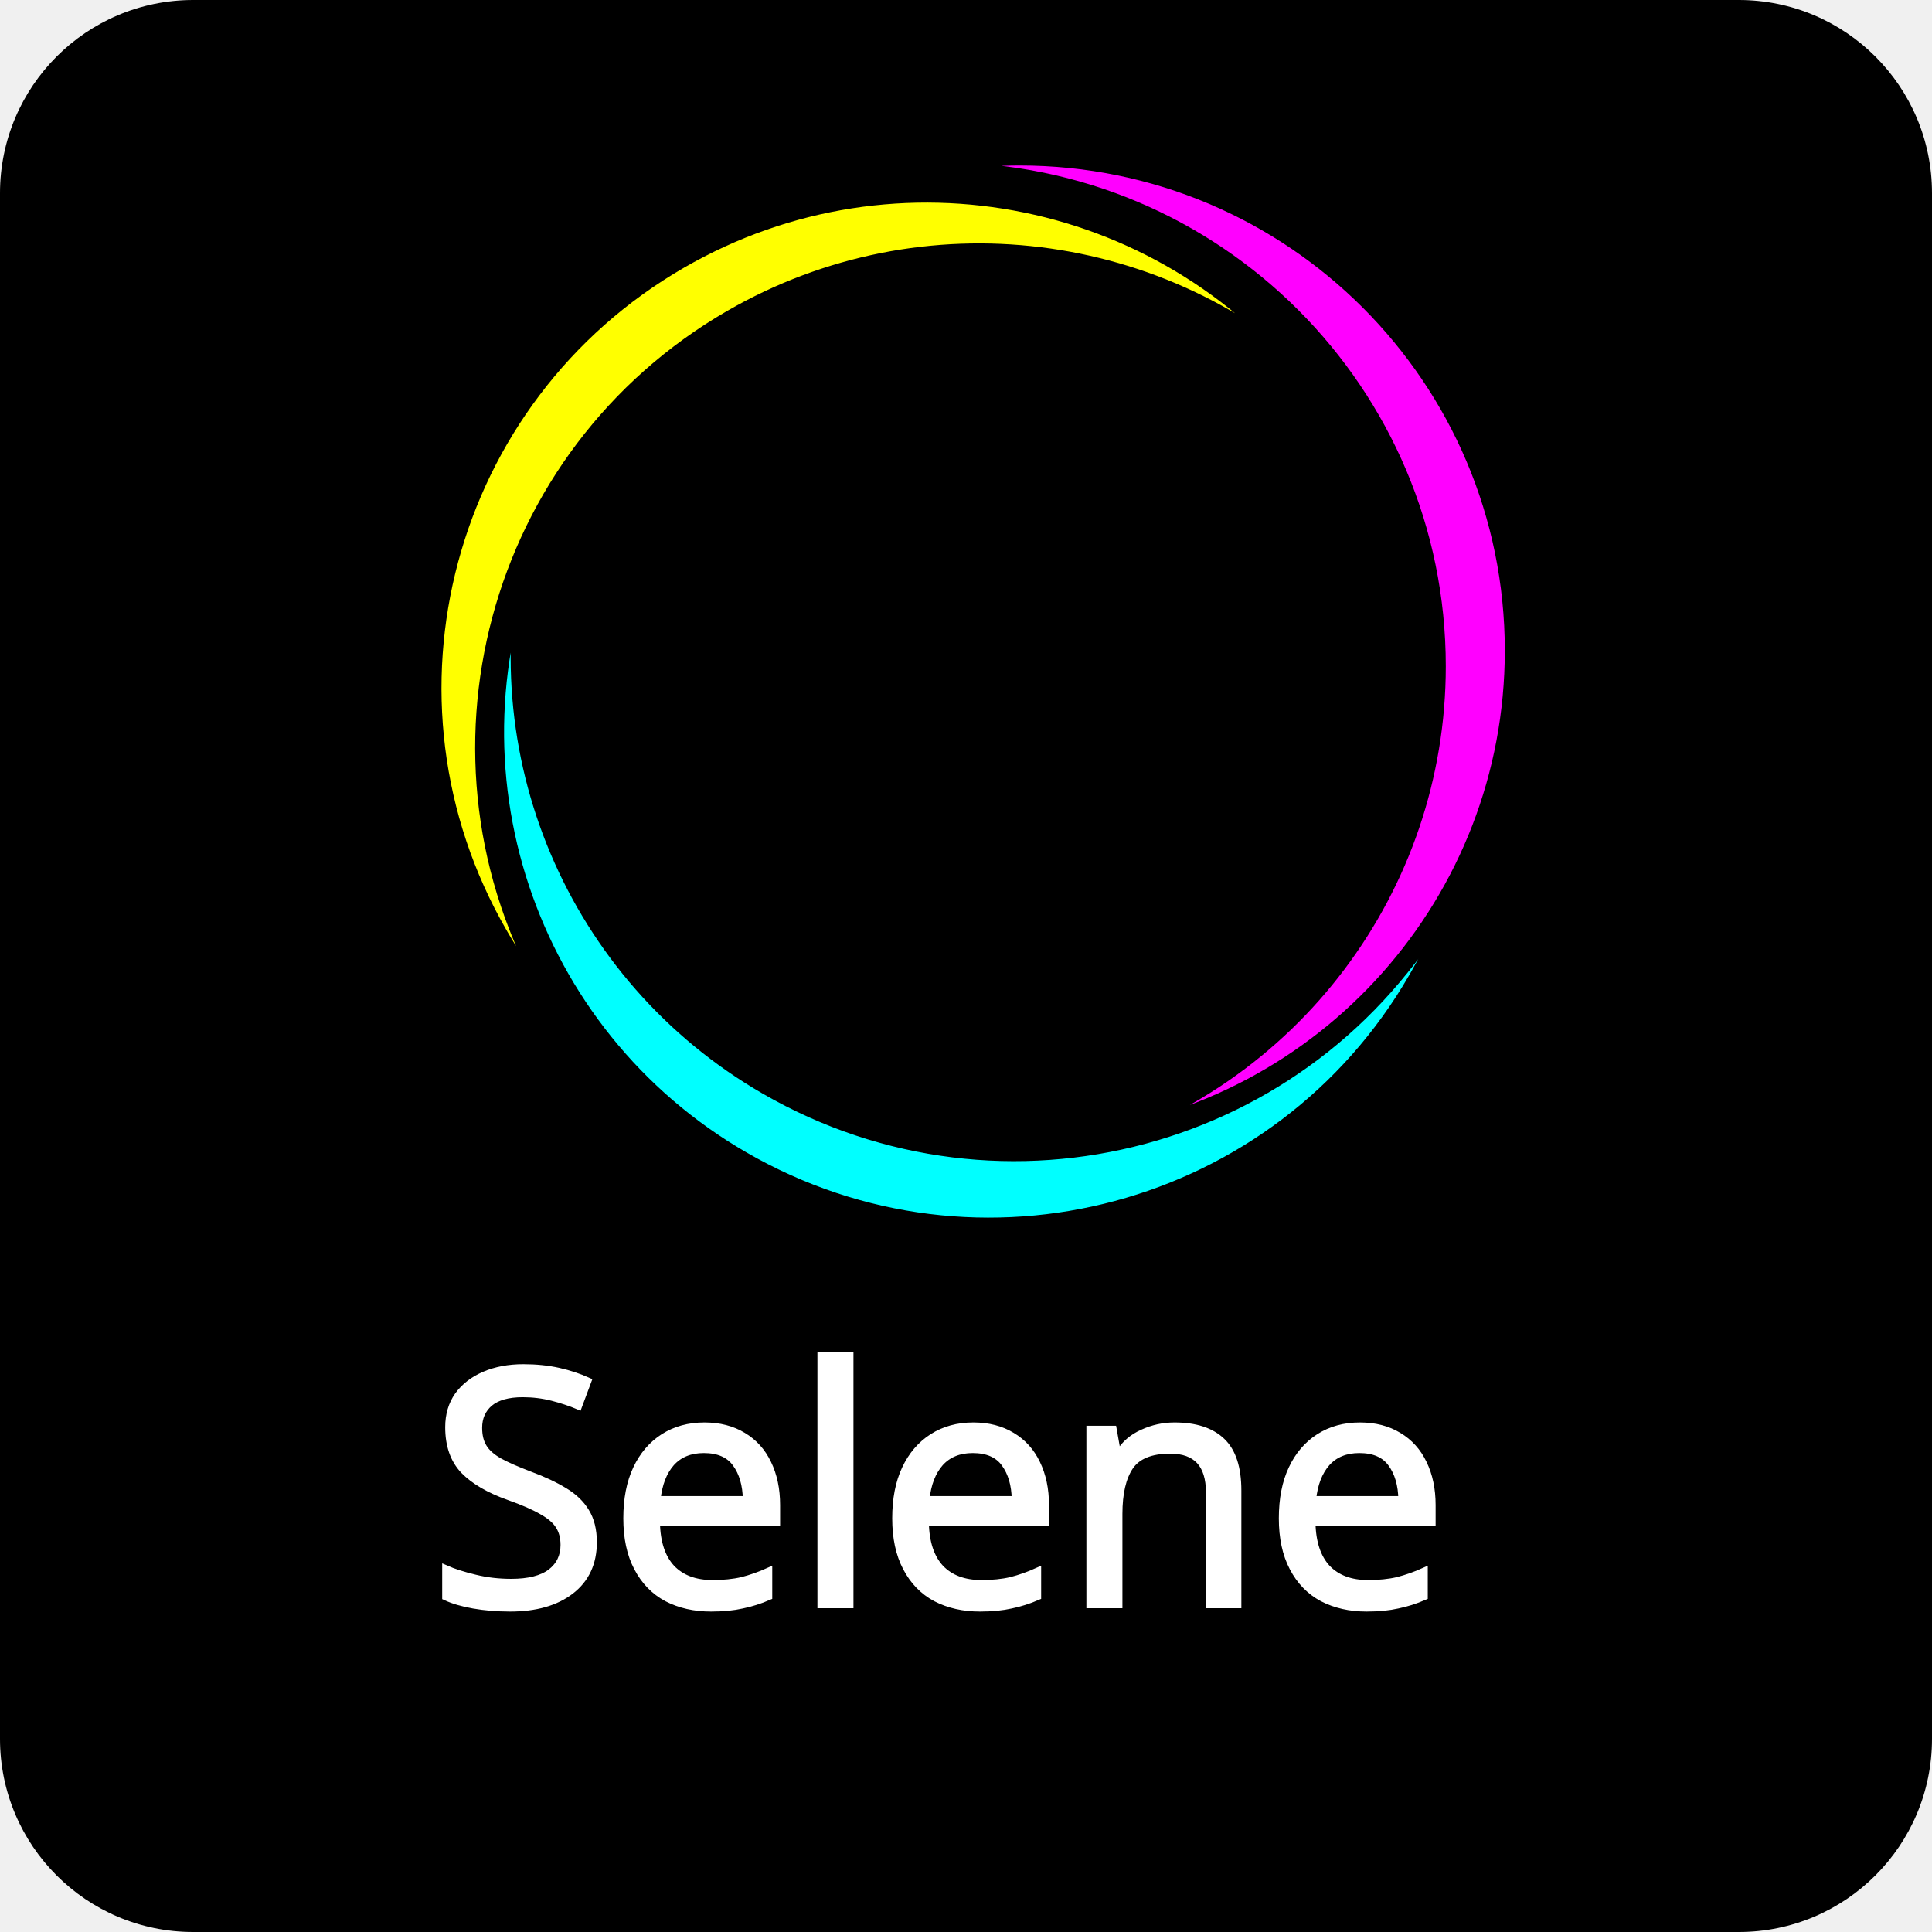
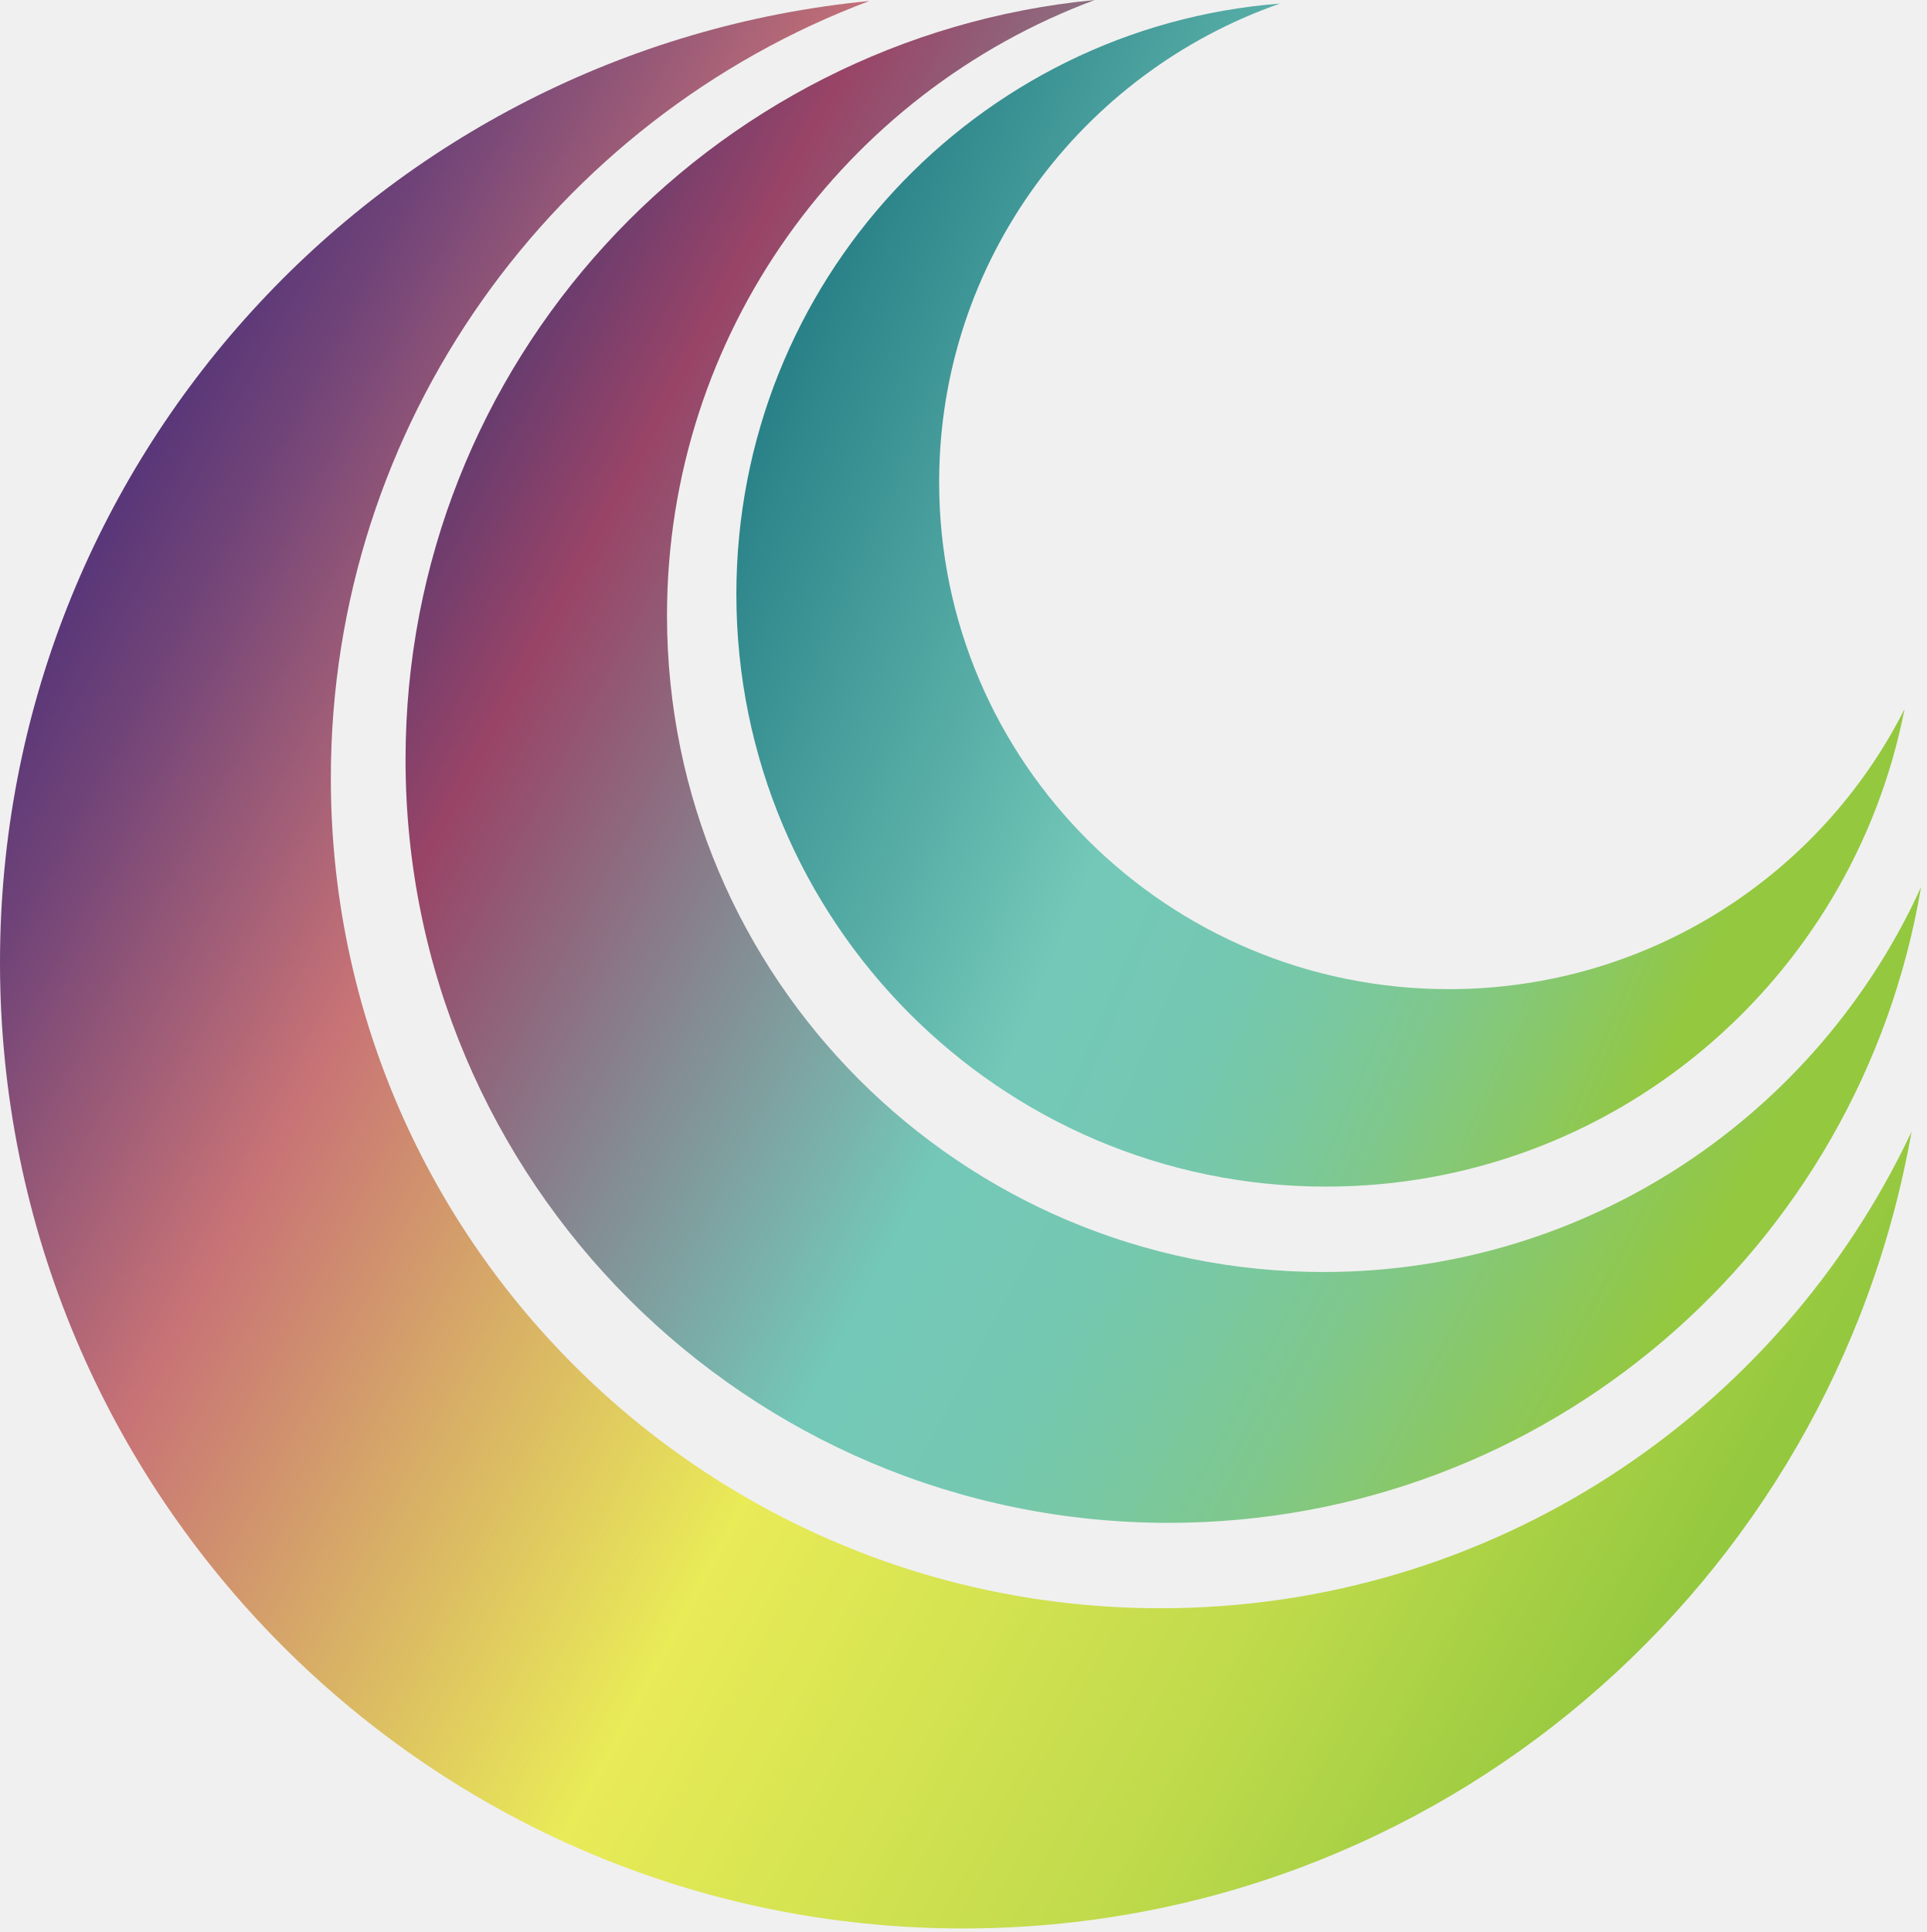
- <svg xmlns="http://www.w3.org/2000/svg" width="100mm" height="100mm" viewBox="0 0 100 100" version="1.1" id="svg1">
-   <defs id="defs1" />
-   <g id="layer1" style="display:inline">
-     <path id="path1-0-9" style="display:inline;fill:#000000;fill-opacity:1;stroke-width:0.265" transform="rotate(-90)" d="m 0,90 a 10,10 0 0 1 -10,10 V 90 Z M -100,10 A 10,10 0 0 1 -90,0 V 10 Z M -10,0 A 10,10 0 0 1 0,10 h -10 z m -80,100 a 10,10 0 0 1 -10,-10 h 10 z M -10,0 V 100 H -90 V 0 Z M 0,10 V 90 H -100 V 10 Z" />
-     <path id="rect1-5-9-4" style="display:none;fill:#00ffff;fill-opacity:1;stroke-width:0.125" d="m 70,10 a 10,10 0 0 0 -5,1.34 10,10 0 0 0 -5,8.66 v 20 h 5 a 5,5 0 0 1 4.33,2.5 5,5 0 0 1 0,5 5,5 0 0 1 -4.33,2.5 H 60 35 a 5,5 0 0 0 -4.33,2.5 5,5 0 0 0 0,5 5,5 0 0 0 4.33,2.5 h 25 10 v 1 h -10 v 19 a 10,10 0 0 0 5,8.66 10,10 0 0 0 10,0 10,10 0 0 0 5,-8.66 V 20 A 10,10 0 0 0 75,11.34 10,10 0 0 0 70,10 Z" />
-     <text xml:space="preserve" style="font-style:normal;font-variant:normal;font-weight:normal;font-stretch:normal;font-size:16.933px;font-family:sans-serif;-inkscape-font-specification:sans-serif;text-align:start;writing-mode:lr-tb;direction:ltr;text-anchor:start;fill:#ffffff;fill-opacity:1;stroke:#ffffff;stroke-width:0.365;stroke-dasharray:none;stroke-opacity:1" x="22.211" y="83.059" id="text2">
-       <tspan id="tspan2" style="font-style:normal;font-variant:normal;font-weight:normal;font-stretch:normal;font-size:16.933px;font-family:sans-serif;-inkscape-font-specification:sans-serif;fill:#ffffff;stroke:#ffffff;stroke-width:0.365;stroke-dasharray:none" x="22.211" y="83.059">Selene</tspan>
-     </text>
-     <g id="g2" transform="matrix(0.6214841,0,0,0.6214841,20.2166,4.633776)">
-       <path id="path1-3-9" style="display:inline;fill:#ffff00;fill-opacity:1;stroke:#000000;stroke-width:1.565;stroke-dasharray:none;stroke-opacity:1" d="M 8.981,70.412 A 41.182,41.182 0 0 0 16.03,79.438 41.182,41.182 0 0 1 13.351,75.373 41.182,41.182 0 0 1 28.425,19.117 41.182,41.182 0 0 1 77.632,25.166 41.182,41.182 0 0 0 24.055,14.156 41.182,41.182 0 0 0 8.981,70.412 Z" />
-       <path id="path1-3-9-2" style="display:inline;fill:#00ffff;fill-opacity:1;stroke:#000000;stroke-width:1.565;stroke-dasharray:none;stroke-opacity:1" d="M 85.523,74.136 A 41.182,41.182 0 0 0 89.814,63.519 41.182,41.182 0 0 1 87.633,67.871 41.182,41.182 0 0 1 31.378,82.945 41.182,41.182 0 0 1 12.012,37.306 a 41.182,41.182 0 0 0 17.254,51.904 41.182,41.182 0 0 0 56.256,-15.073 z" />
-       <path id="path1-3" style="display:inline;fill:#ff00ff;fill-opacity:1;stroke:#000000;stroke-width:1.565;stroke-dasharray:none;stroke-opacity:1" d="M 52.398,5.547 A 41.182,41.182 0 0 0 41.057,7.139 41.182,41.182 0 0 1 45.917,6.851 41.182,41.182 0 0 1 87.1,48.033 41.182,41.182 0 0 1 57.257,87.624 41.182,41.182 0 0 0 93.58,46.729 41.182,41.182 0 0 0 52.398,5.547 Z" />
-     </g>
-   </g>
+ <svg xmlns="http://www.w3.org/2000/svg" width="361" height="362" viewBox="0 0 361 362" fill="none">
+   <path d="M162.922 0.188C103.965 22.291 62 79.162 62 145.837C62 231.717 131.62 301.337 217.5 301.337C279.7 301.337 333.368 264.815 358.236 212.048C343.285 296.891 269.399 361.337 180.5 361.337C80.813 361.337 0 280.3 0 180.337C0 86.32 71.484 9.05 162.922 0.188Z" fill="url(#paint0_linear_2098_284)" />
+   <path d="M205.175 0C158.358 17.39 125 62.467 125 115.337C125 183.268 180.069 238.337 248 238.337C297.783 238.337 340.656 208.761 360.012 166.222C348.644 233.828 289.838 285.337 219 285.337C140.023 285.337 76 221.314 76 142.337C76 68.024 132.685 6.954 205.175 0Z" fill="url(#paint1_linear_2098_284)" />
+   <path d="M239.872 0.671C202.673 13.655 176 48.897 176 90.337C176 142.804 218.757 185.337 271.5 185.337C308.878 185.337 341.238 163.975 356.922 132.855C346.947 183.86 302.198 222.337 248.5 222.337C187.473 222.337 138 172.641 138 111.337C138 52.95 182.877 5.093 239.872 0.671Z" fill="url(#paint2_linear_2098_284)" />
+   <defs>
+     <linearGradient id="paint0_linear_2098_284" x1="340.5" y1="255" x2="-25.413" y2="57.84" gradientUnits="userSpaceOnUse">
+       <stop stop-color="#94C83F" />
+       <stop offset="0.079" stop-color="#A9D145" />
+       <stop offset="0.159" stop-color="#BEDA4B" />
+       <stop offset="0.219" stop-color="#C9DE4E" />
+       <stop offset="0.279" stop-color="#D4E351" />
+       <stop offset="0.396" stop-color="#E9EB57" />
+       <stop offset="0.529" stop-color="#D8AF66" />
+       <stop offset="0.593" stop-color="#D0916E" />
+       <stop offset="0.658" stop-color="#C87376" />
+       <stop offset="0.806" stop-color="#714478" />
+       <stop offset="0.99" stop-color="#1B147A" />
+     </linearGradient>
+     <linearGradient id="paint1_linear_2098_284" x1="346.5" y1="186" x2="92" y2="50.5" gradientUnits="userSpaceOnUse">
+       <stop stop-color="#94C83F" />
+       <stop offset="0.19" stop-color="#7FC88C" />
+       <stop offset="0.28" stop-color="#78C8A4" />
+       <stop offset="0.36" stop-color="#74C8B2" />
+       <stop offset="0.42" stop-color="#74C8B5" />
+       <stop offset="0.472" stop-color="#73C8B8" />
+       <stop offset="0.669" stop-color="#868690" />
+       <stop offset="0.858" stop-color="#994467" />
+       <stop offset="0.993" stop-color="#573971" />
+     </linearGradient>
+     <linearGradient id="paint2_linear_2098_284" x1="342.514" y1="130.498" x2="129.32" y2="38.254" gradientUnits="userSpaceOnUse">
+       <stop stop-color="#94C83F" />
+       <stop offset="0.1" stop-color="#88C86A" />
+       <stop offset="0.19" stop-color="#7FC88C" />
+       <stop offset="0.28" stop-color="#78C8A4" />
+       <stop offset="0.36" stop-color="#74C8B2" />
+       <stop offset="0.489" stop-color="#73C8B8" />
+       <stop offset="0.99" stop-color="#146D7A" />
+     </linearGradient>
+   </defs>
</svg>
